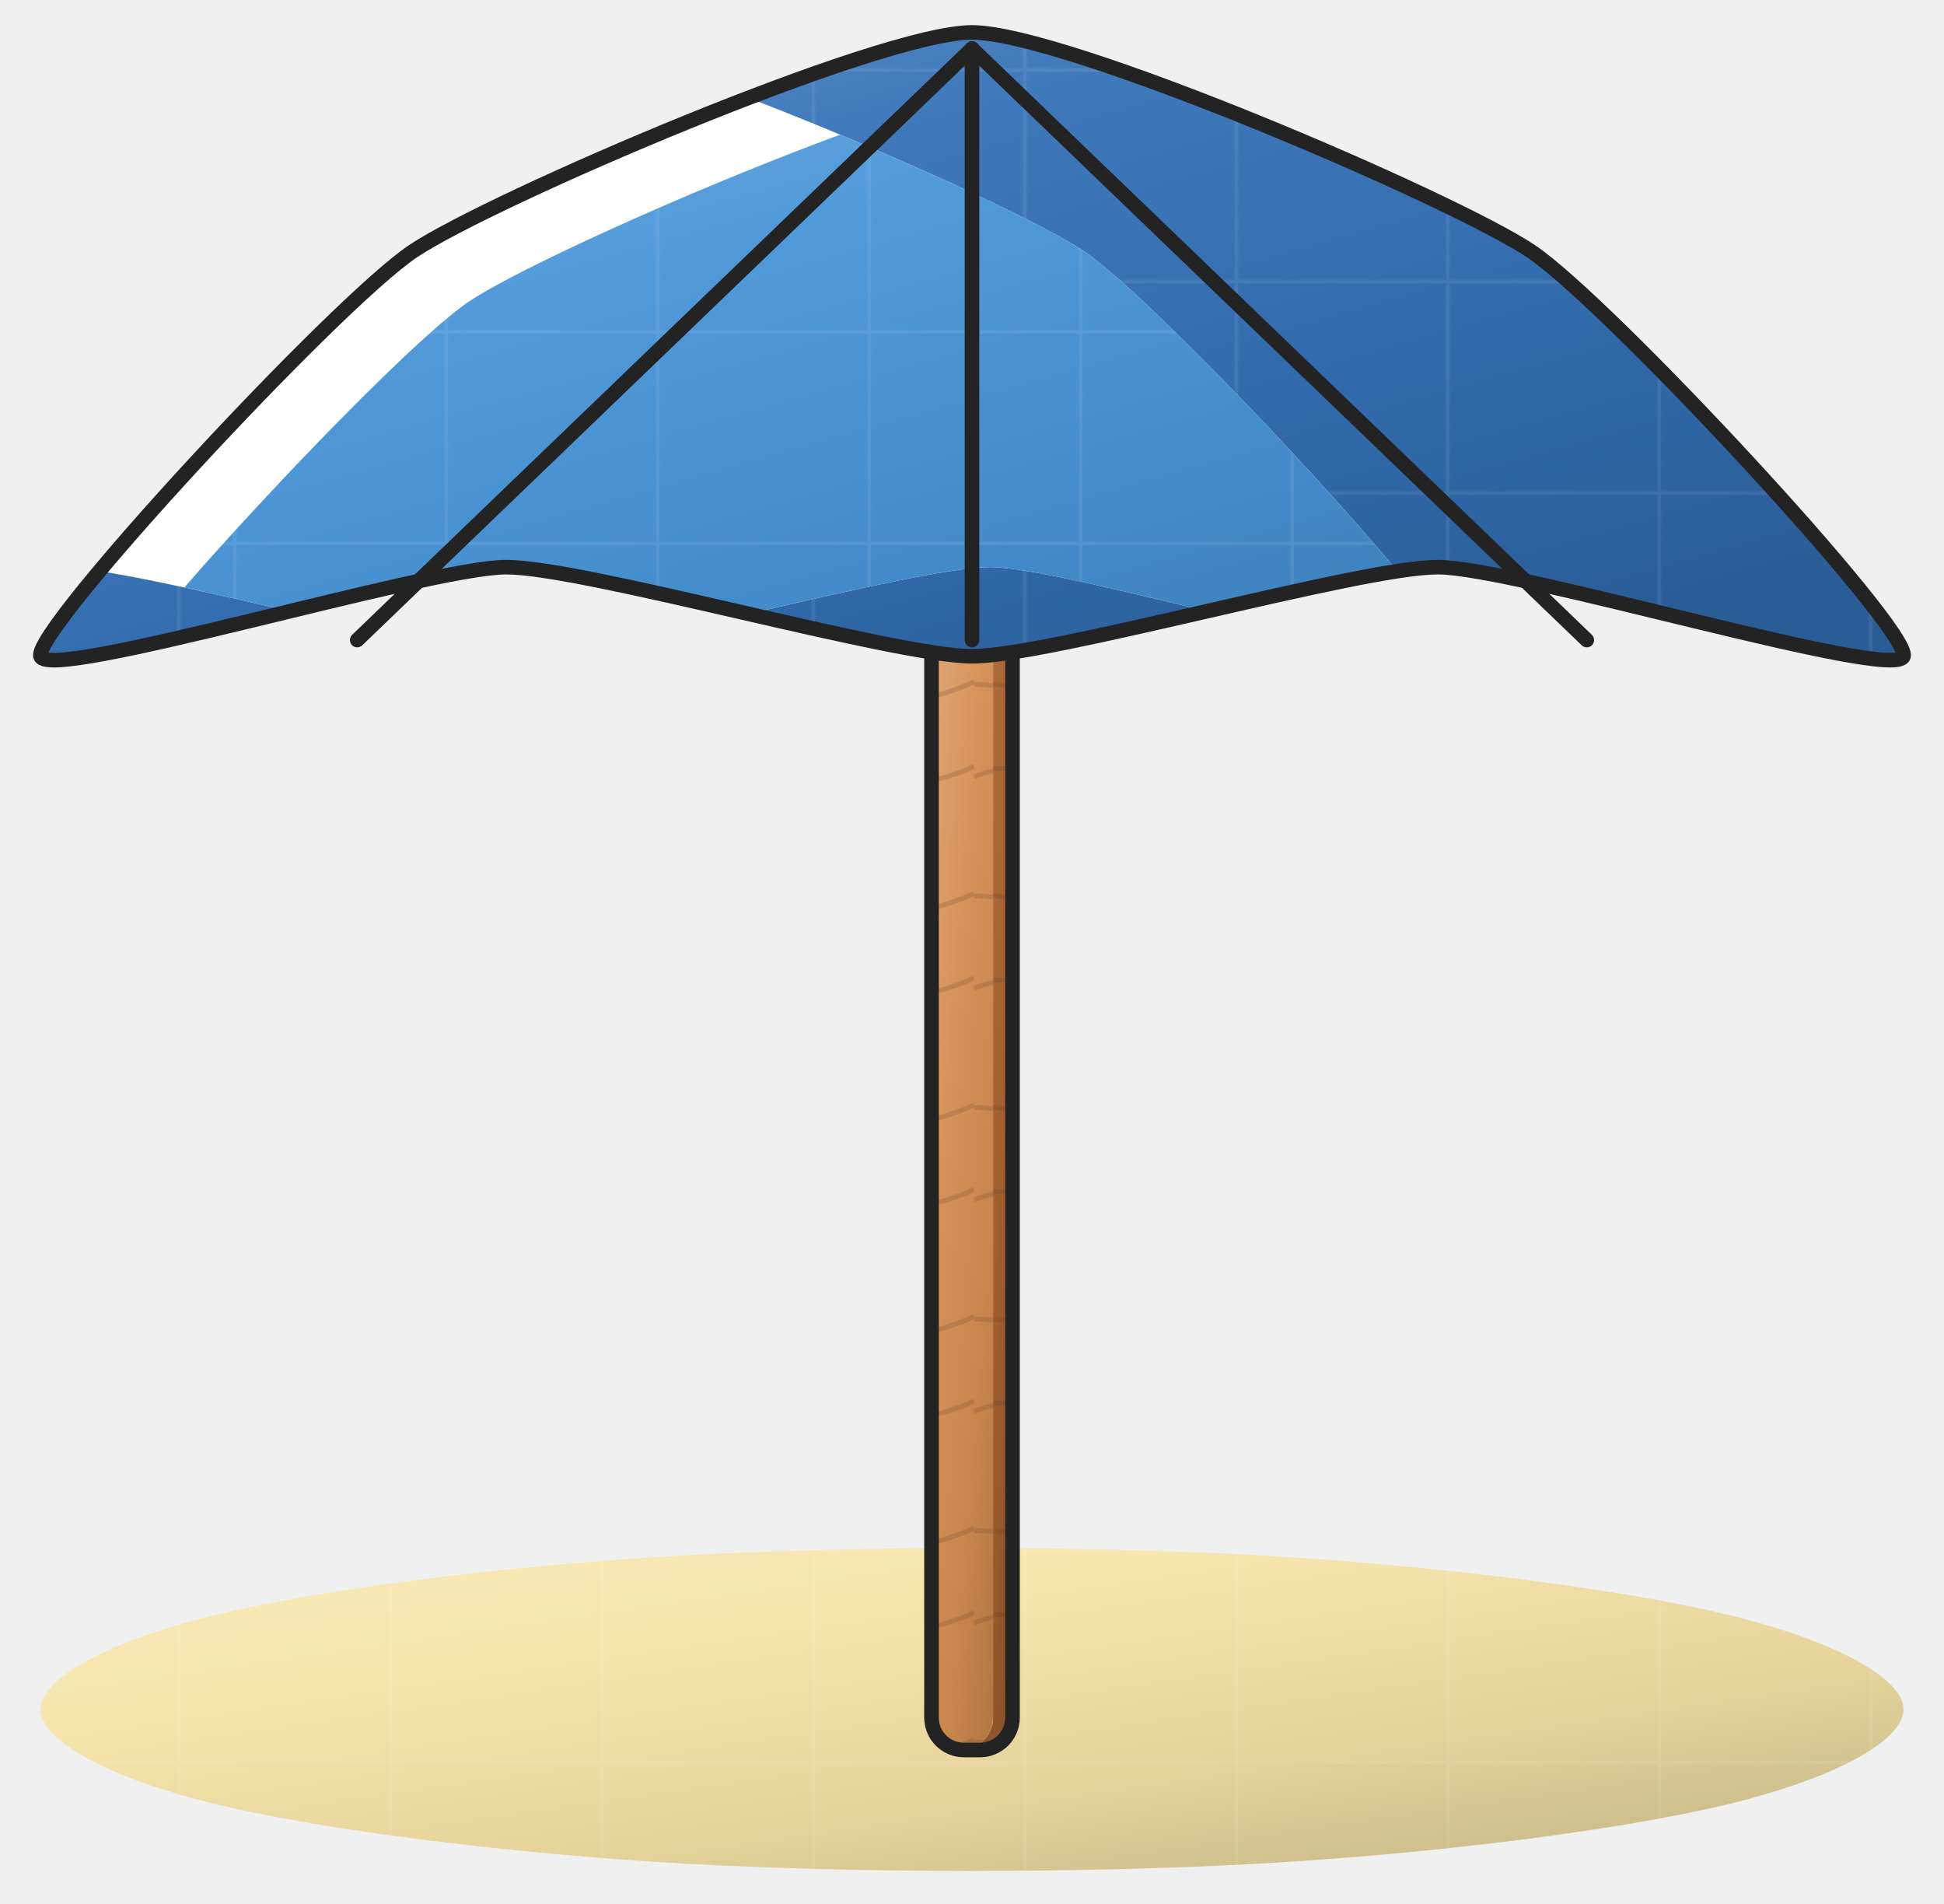
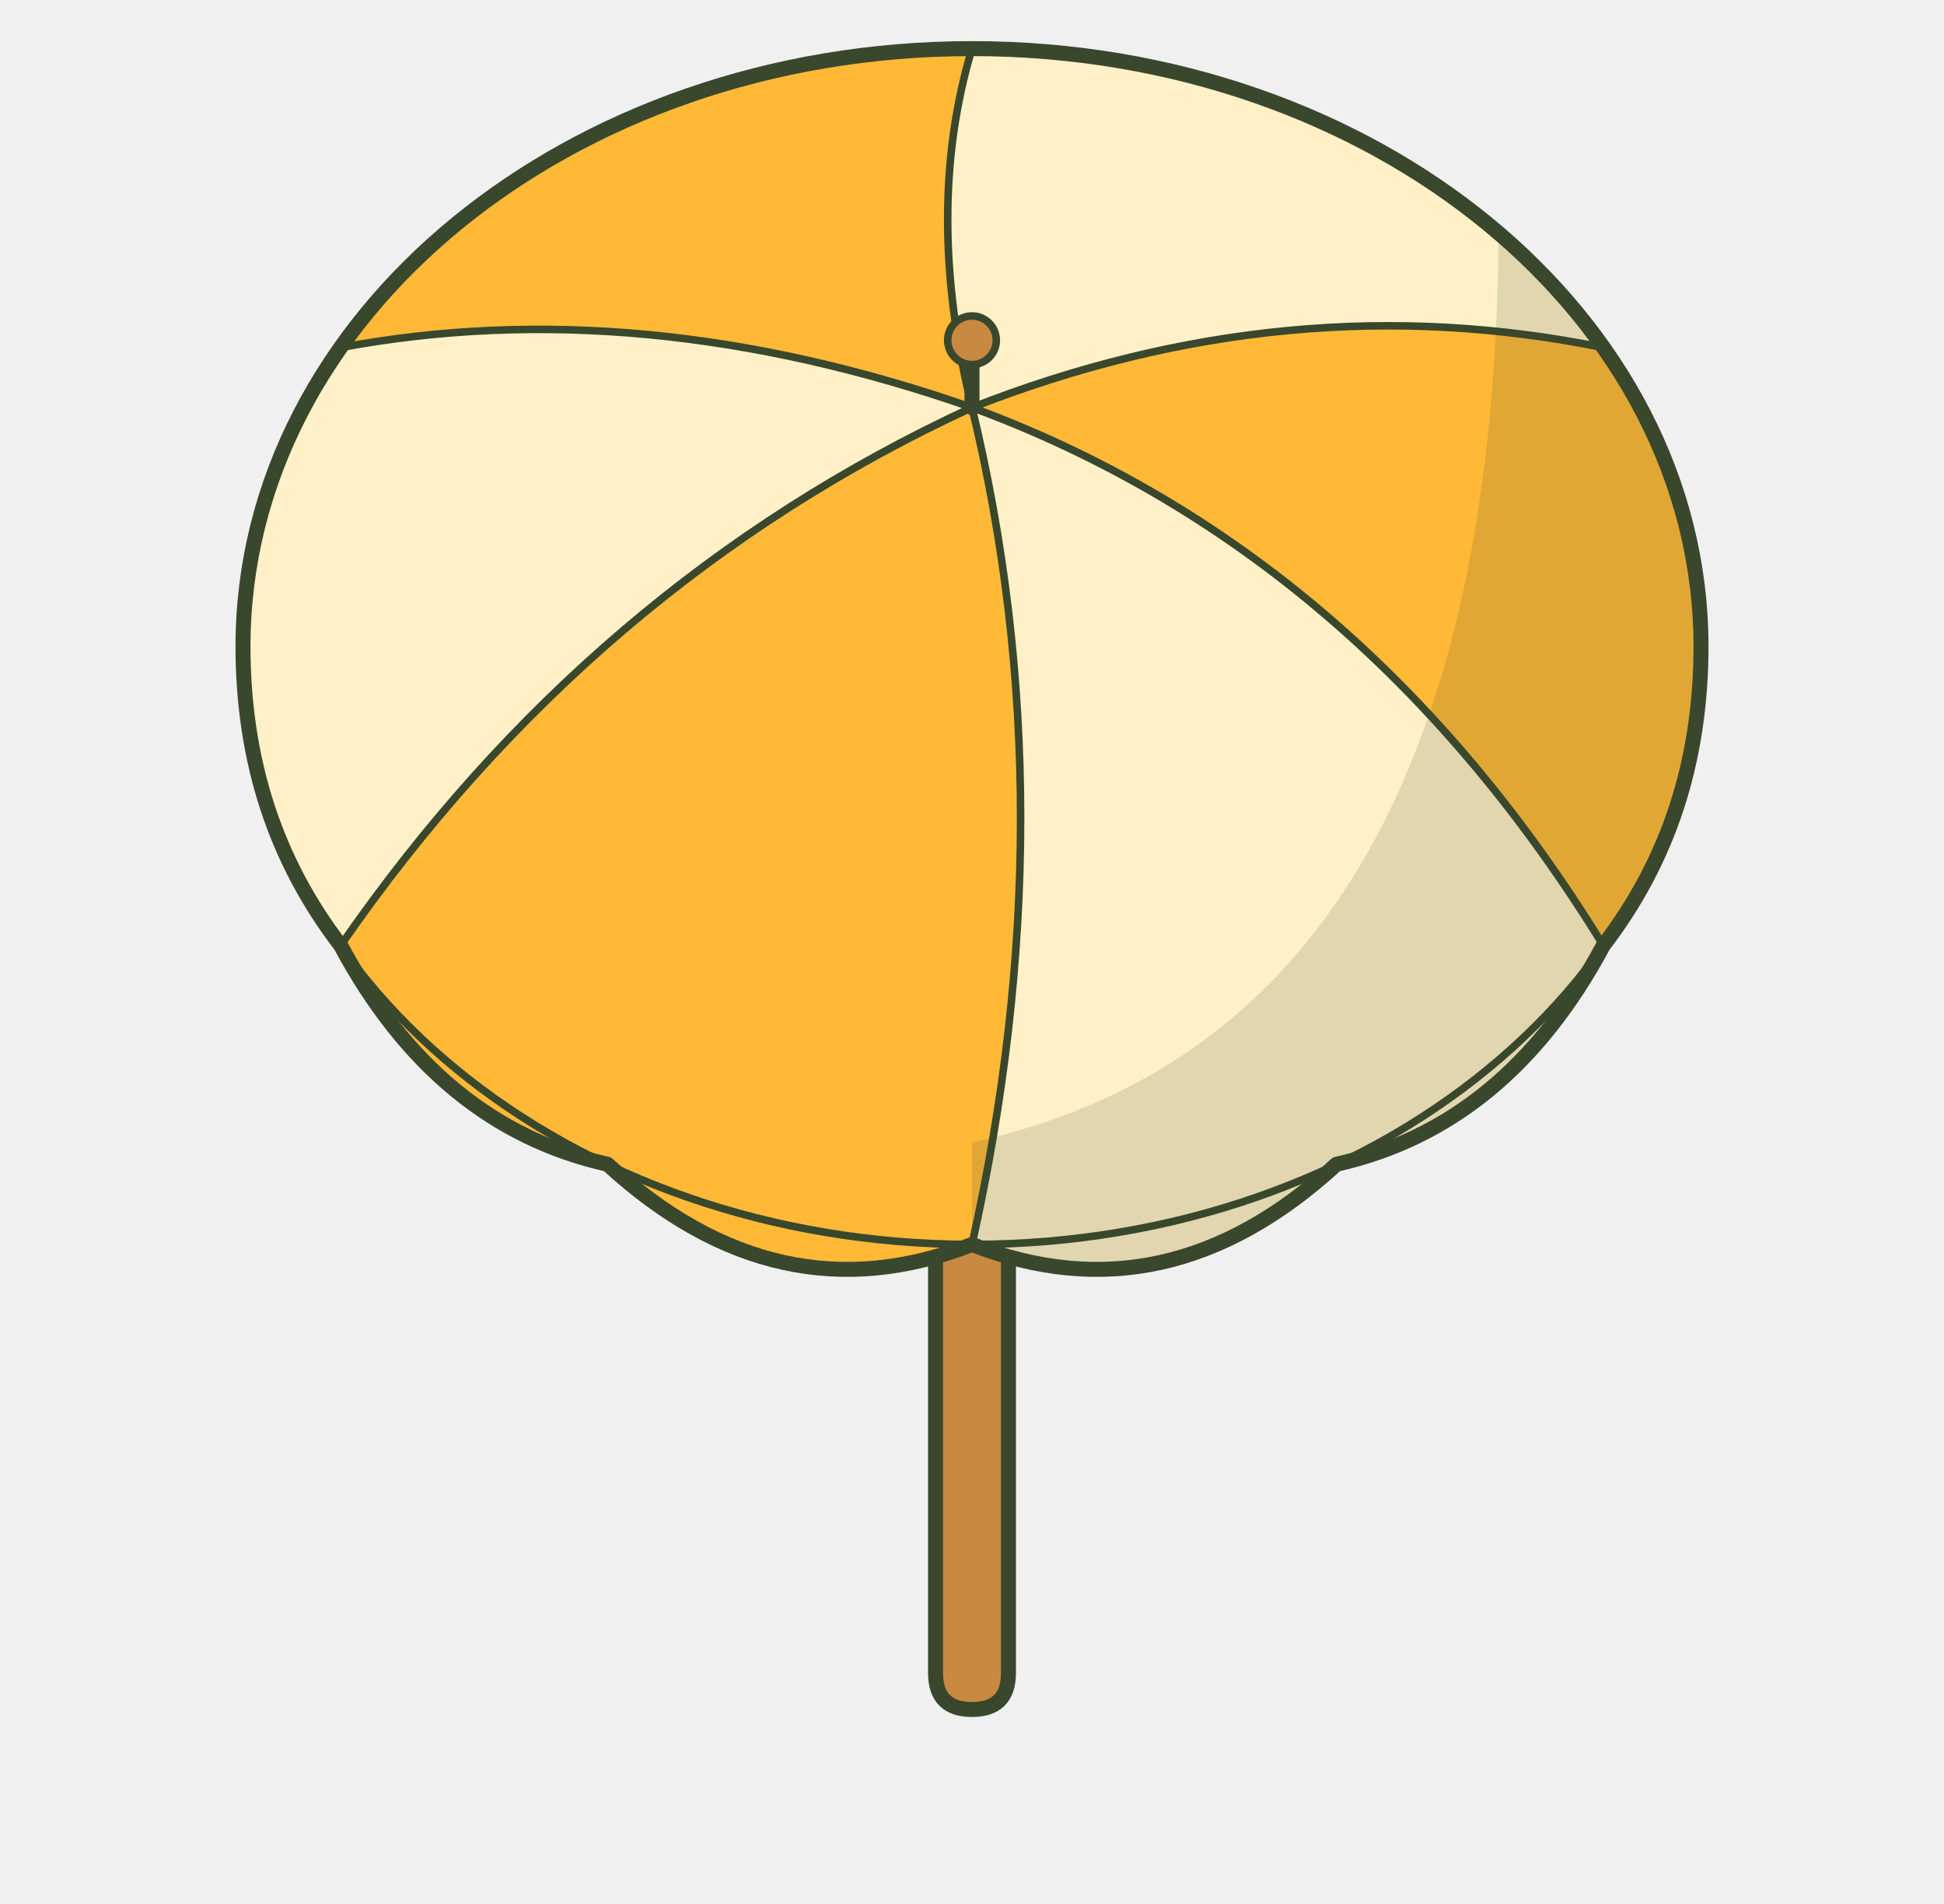
- <svg xmlns="http://www.w3.org/2000/svg" width="240" height="235" viewBox="-120 -211 240 235" data-detail="1">
-   <defs>
-     <clipPath id="clip-5-6306" clipPathUnits="userSpaceOnUse">
-       <path d="M -115 -130 C -115.959 -133.252 -78.581 -173.585 -69 -180 C -59.419 -186.415 -11.5 -207 0 -207 C 11.5 -207 59.419 -186.415 69 -180 C 78.581 -173.585 115.959 -133.252 115 -130 C 114.041 -126.748 67.08 -141 57.5 -141 C 47.92 -141 9.58 -130 0 -130 C -9.58 -130 -47.92 -141 -57.5 -141 C -67.08 -141 -114.041 -126.748 -115 -130 Z" transform="matrix(1 0 0 1 0 0)" />
-     </clipPath>
-     <clipPath id="clip-5-6307" clipPathUnits="userSpaceOnUse">
-       <path d="M -115 -130 C -115.959 -133.252 -78.581 -173.585 -69 -180 C -59.419 -186.415 -11.5 -207 0 -207 C 11.5 -207 59.419 -186.415 69 -180 C 78.581 -173.585 115.959 -133.252 115 -130 C 114.041 -126.748 67.08 -141 57.5 -141 C 47.92 -141 9.58 -130 0 -130 C -9.58 -130 -47.92 -141 -57.5 -141 C -67.08 -141 -114.041 -126.748 -115 -130 Z" transform="matrix(1 0 0 1 -55.2 0)" />
-     </clipPath>
-     <clipPath id="clip-5-6311" clipPathUnits="userSpaceOnUse">
-       <path d="M -5 -68 A 4 4 0 0 1 -1 -72 L 1 -72 A 4 4 0 0 1 5 -68 L 5 68 A 4 4 0 0 1 1 72 L -1 72 A 4 4 0 0 1 -5 68 L -5 -68 Z" transform="matrix(1 0 0 1 0 -67)" />
-     </clipPath>
-     <clipPath id="clip-5-6312" clipPathUnits="userSpaceOnUse">
-       <path d="M -5 -68 A 4 4 0 0 1 -1 -72 L 1 -72 A 4 4 0 0 1 5 -68 L 5 68 A 4 4 0 0 1 1 72 L -1 72 A 4 4 0 0 1 -5 68 L -5 -68 Z" transform="matrix(1 0 0 1 -2.4 -67)" />
-     </clipPath>
-     <linearGradient id="light-91056def" x1="0%" y1="0%" x2="85%" y2="100%">
-       <stop offset="0%" stop-color="#f8e9bb" />
-       <stop offset="32%" stop-color="#f6e5ac" />
-       <stop offset="68%" stop-color="#e6d49c" />
-       <stop offset="100%" stop-color="#c7b887" />
-     </linearGradient>
-     <pattern id="surface-fabric" patternUnits="userSpaceOnUse" width="26.111" height="26.111">
-       <path d="M0 6.528 H26.111 M6.528 0 V26.111" fill="none" stroke="#ffffff" stroke-width="0.45" opacity=".075" />
-     </pattern>
-     <linearGradient id="light-23d63a10" x1="0%" y1="0%" x2="85%" y2="100%">
-       <stop offset="0%" stop-color="#c18a63" />
-       <stop offset="32%" stop-color="#b36f3f" />
-       <stop offset="68%" stop-color="#a46031" />
-       <stop offset="100%" stop-color="#8e532a" />
-     </linearGradient>
-     <pattern id="surface-wood" patternUnits="userSpaceOnUse" width="26.111" height="26.111">
-       <path d="M0 3.917 C6.528 0.653 13.056 8.486 26.111 2.611 M-6.528 19.583 C5.222 15.667 11.75 24.806 26.111 18.278" fill="none" stroke="#613e26" stroke-width="0.6" opacity=".21" />
-       <ellipse cx="15.667" cy="11.75" rx="2.219" ry="0.849" fill="none" stroke="#754728" stroke-width="0.5" opacity=".16" />
-     </pattern>
-     <linearGradient id="light-9b7fc382" x1="0%" y1="0%" x2="85%" y2="100%">
-       <stop offset="0%" stop-color="#dfa878" />
-       <stop offset="32%" stop-color="#d7945a" />
-       <stop offset="68%" stop-color="#c7854b" />
-       <stop offset="100%" stop-color="#ad7341" />
-     </linearGradient>
-     <linearGradient id="light-339c29c8" x1="0%" y1="0%" x2="85%" y2="100%">
-       <stop offset="0%" stop-color="#6392c8" />
-       <stop offset="32%" stop-color="#3f79bc" />
-       <stop offset="68%" stop-color="#316aac" />
-       <stop offset="100%" stop-color="#2a5c95" />
-     </linearGradient>
-     <linearGradient id="light-d341d3b4" x1="0%" y1="0%" x2="85%" y2="100%">
-       <stop offset="0%" stop-color="#71ade1" />
-       <stop offset="32%" stop-color="#519ada" />
-       <stop offset="68%" stop-color="#428aca" />
-       <stop offset="100%" stop-color="#3a78af" />
-     </linearGradient>
-   </defs>
-   <g data-name="Shadow" opacity="1">
-     <path d="M 115 0 C 115 3.92 106.286 8.589 93.04 11.76 C 79.794 14.931 56.966 17.808 35.54 19.02 C 14.114 20.232 -14.114 20.232 -35.54 19.02 C -56.966 17.808 -79.794 14.931 -93.04 11.76 C -106.286 8.589 -115 3.92 -115 0 C -115 -3.92 -106.286 -8.59 -93.04 -11.76 C -79.794 -14.93 -56.966 -17.81 -35.54 -19.02 C -14.114 -20.23 14.114 -20.23 35.54 -19.02 C 56.966 -17.81 79.794 -14.93 93.04 -11.76 C 106.286 -8.59 115 -3.92 115 0 Z" transform="matrix(1 0 0 1 0 0)" fill="url(#light-91056def)" fill-opacity="1" />
-     <path d="M 115 0 C 115 3.92 106.286 8.589 93.04 11.76 C 79.794 14.931 56.966 17.808 35.54 19.02 C 14.114 20.232 -14.114 20.232 -35.54 19.02 C -56.966 17.808 -79.794 14.931 -93.04 11.76 C -106.286 8.589 -115 3.92 -115 0 C -115 -3.92 -106.286 -8.59 -93.04 -11.76 C -79.794 -14.93 -56.966 -17.81 -35.54 -19.02 C -14.114 -20.23 14.114 -20.23 35.54 -19.02 C 56.966 -17.81 79.794 -14.93 93.04 -11.76 C 106.286 -8.59 115 -3.92 115 0 Z" transform="matrix(1 0 0 1 0 0)" fill="url(#surface-fabric)" fill-opacity="1" stroke="none" />
-   </g>
-   <g data-name="Umbrella pole" opacity="1">
-     <path d="M -5 -68 A 4 4 0 0 1 -1 -72 L 1 -72 A 4 4 0 0 1 5 -68 L 5 68 A 4 4 0 0 1 1 72 L -1 72 A 4 4 0 0 1 -5 68 L -5 -68 Z" transform="matrix(1 0 0 1 0 -67)" fill="url(#light-23d63a10)" fill-opacity="1" />
-     <path d="M -5 -68 A 4 4 0 0 1 -1 -72 L 1 -72 A 4 4 0 0 1 5 -68 L 5 68 A 4 4 0 0 1 1 72 L -1 72 A 4 4 0 0 1 -5 68 L -5 -68 Z" transform="matrix(1 0 0 1 0 -67)" fill="url(#surface-wood)" fill-opacity="1" stroke="none" />
-   </g>
-   <g data-name="Umbrella pole Shine" opacity="1">
-     <g clip-path="url(#clip-5-6311)">
-       <path d="M -5 -68 A 4 4 0 0 1 -1 -72 L 1 -72 A 4 4 0 0 1 5 -68 L 5 68 A 4 4 0 0 1 1 72 L -1 72 A 4 4 0 0 1 -5 68 L -5 -68 Z" transform="matrix(1 0 0 1 -2.4 -67)" fill="#ffffff" fill-opacity="1" />
+ <svg xmlns="http://www.w3.org/2000/svg" width="240" height="235" viewBox="-120 -211 240 235">
+   <g stroke="#39472D" stroke-linecap="round" stroke-linejoin="round">
+     <path d="M-4.5 -133H4.5V-4.5Q4.5 0 0 0Q-4.5 0 -4.5 -4.5Z" fill="#C88941" stroke-width="1.85" />
+     <g id="canopy">
+       <path d="M-90 -131.2A90 73.8 0 0 1 90 -131.2Q90 -110 77.94 -94.3Q66 -72 45 -67.3Q24 -48 0 -57.4Q-24 -48 -45 -67.3Q-66 -72 -77.94 -94.3Q-90 -110 -90 -131.2Z" fill="#FFB937" stroke="none" />
+       <path d="M0 -160.7Q-6 -185 0 -205A90 73.8 0 0 1 77.94 -168.1Q39 -176 0 -160.7Z                M0 -160.7Q48 -143 77.94 -94.3Q66 -72 45 -67.3Q24 -48 0 -57.4Q12 -111 0 -160.7Z                M0 -160.7Q-47 -139 -77.94 -94.3A90 73.8 0 0 1 -77.94 -168.1Q-41 -175 0 -160.7Z" fill="#FFF0C7" stroke="none" />
+       <path d="M65 -181Q90 -161 90 -131.2Q90 -110 77.94 -94.3Q66 -72 45 -67.3Q24 -48 0 -57.4L0 -70Q64 -84 65 -181Z" fill="#39472D" fill-opacity="0.15" stroke="none" />
+       <path d="M0 -160.7Q-6 -185 0 -205M0 -160.7Q39 -176 77.94 -168.1M0 -160.7Q48 -143 77.94 -94.3M0 -160.7Q12 -111 0 -57.4M0 -160.7Q-47 -139 -77.94 -94.3M0 -160.7Q-41 -175 -77.94 -168.1" fill="none" stroke-width="0.93" />
+       <path d="M-90 -131.2A90 73.8 0 0 0 90 -131.2" fill="none" stroke-width="0.93" />
+       <path d="M-90 -131.2A90 73.8 0 0 1 90 -131.2Q90 -110 77.94 -94.3Q66 -72 45 -67.3Q24 -48 0 -57.4Q-24 -48 -45 -67.3Q-66 -72 -77.94 -94.3Q-90 -110 -90 -131.2Z" fill="none" stroke-width="1.85" />
+       <path d="M0 -160.7V-168" fill="none" stroke-width="1.85" />
+       <circle cx="0" cy="-169" r="3" fill="#C88941" stroke-width="0.93" />
    </g>
  </g>
-   <g data-name="Umbrella pole Lit" opacity="1">
-     <g clip-path="url(#clip-5-6311)">
-       <g clip-path="url(#clip-5-6312)">
-         <path d="M -5 -68 A 4 4 0 0 1 -1 -72 L 1 -72 A 4 4 0 0 1 5 -68 L 5 68 A 4 4 0 0 1 1 72 L -1 72 A 4 4 0 0 1 -5 68 L -5 -68 Z" transform="matrix(1 0 0 1 0.25 -66.78)" fill="url(#light-9b7fc382)" fill-opacity="1" />
-         <path d="M -5 -68 A 4 4 0 0 1 -1 -72 L 1 -72 A 4 4 0 0 1 5 -68 L 5 68 A 4 4 0 0 1 1 72 L -1 72 A 4 4 0 0 1 -5 68 L -5 -68 Z" transform="matrix(1 0 0 1 0.25 -66.78)" fill="url(#surface-wood)" fill-opacity="1" stroke="none" />
-       </g>
-     </g>
-   </g>
-   <g data-name="Umbrella pole Ink" opacity="1">
-     <path d="M -5 -68 A 4 4 0 0 1 -1 -72 L 1 -72 A 4 4 0 0 1 5 -68 L 5 68 A 4 4 0 0 1 1 72 L -1 72 A 4 4 0 0 1 -5 68 L -5 -68 Z" transform="matrix(1 0 0 1 0 -67)" fill="none" stroke="#232323" stroke-opacity="1" stroke-width="1.8" stroke-linecap="round" stroke-linejoin="round" />
-   </g>
-   <g data-name="Umbrella canopy" opacity="1">
-     <path d="M -115 -130 C -115.959 -133.252 -78.581 -173.585 -69 -180 C -59.419 -186.415 -11.5 -207 0 -207 C 11.5 -207 59.419 -186.415 69 -180 C 78.581 -173.585 115.959 -133.252 115 -130 C 114.041 -126.748 67.08 -141 57.5 -141 C 47.92 -141 9.58 -130 0 -130 C -9.58 -130 -47.92 -141 -57.5 -141 C -67.08 -141 -114.041 -126.748 -115 -130 Z" transform="matrix(1 0 0 1 0 0)" fill="url(#light-339c29c8)" fill-opacity="1" />
-     <path d="M -115 -130 C -115.959 -133.252 -78.581 -173.585 -69 -180 C -59.419 -186.415 -11.5 -207 0 -207 C 11.5 -207 59.419 -186.415 69 -180 C 78.581 -173.585 115.959 -133.252 115 -130 C 114.041 -126.748 67.08 -141 57.5 -141 C 47.92 -141 9.58 -130 0 -130 C -9.58 -130 -47.92 -141 -57.5 -141 C -67.08 -141 -114.041 -126.748 -115 -130 Z" transform="matrix(1 0 0 1 0 0)" fill="url(#surface-fabric)" fill-opacity="1" stroke="none" />
-   </g>
-   <g data-name="Umbrella canopy Shine" opacity="1">
-     <g clip-path="url(#clip-5-6306)">
-       <path d="M -115 -130 C -115.959 -133.252 -78.581 -173.585 -69 -180 C -59.419 -186.415 -11.5 -207 0 -207 C 11.5 -207 59.419 -186.415 69 -180 C 78.581 -173.585 115.959 -133.252 115 -130 C 114.041 -126.748 67.08 -141 57.5 -141 C 47.92 -141 9.58 -130 0 -130 C -9.58 -130 -47.92 -141 -57.5 -141 C -67.08 -141 -114.041 -126.748 -115 -130 Z" transform="matrix(1 0 0 1 -55.2 0)" fill="#ffffff" fill-opacity="1" />
-     </g>
-   </g>
-   <g data-name="Umbrella canopy Lit" opacity="1">
-     <g clip-path="url(#clip-5-6306)">
-       <g clip-path="url(#clip-5-6307)">
-         <path d="M -115 -130 C -115.959 -133.252 -78.581 -173.585 -69 -180 C -59.419 -186.415 -11.5 -207 0 -207 C 11.5 -207 59.419 -186.415 69 -180 C 78.581 -173.585 115.959 -133.252 115 -130 C 114.041 -126.748 67.08 -141 57.5 -141 C 47.92 -141 9.58 -130 0 -130 C -9.58 -130 -47.92 -141 -57.5 -141 C -67.08 -141 -114.041 -126.748 -115 -130 Z" transform="matrix(1 0 0 1 6.9 6.21)" fill="url(#light-d341d3b4)" fill-opacity="1" />
-         <path d="M -115 -130 C -115.959 -133.252 -78.581 -173.585 -69 -180 C -59.419 -186.415 -11.5 -207 0 -207 C 11.5 -207 59.419 -186.415 69 -180 C 78.581 -173.585 115.959 -133.252 115 -130 C 114.041 -126.748 67.08 -141 57.5 -141 C 47.92 -141 9.58 -130 0 -130 C -9.58 -130 -47.92 -141 -57.5 -141 C -67.08 -141 -114.041 -126.748 -115 -130 Z" transform="matrix(1 0 0 1 6.9 6.21)" fill="url(#surface-fabric)" fill-opacity="1" stroke="none" />
-       </g>
-     </g>
-   </g>
-   <g data-name="Umbrella canopy Ink" opacity="1">
-     <path d="M -115 -130 C -115.959 -133.252 -78.581 -173.585 -69 -180 C -59.419 -186.415 -11.5 -207 0 -207 C 11.5 -207 59.419 -186.415 69 -180 C 78.581 -173.585 115.959 -133.252 115 -130 C 114.041 -126.748 67.08 -141 57.5 -141 C 47.92 -141 9.58 -130 0 -130 C -9.58 -130 -47.92 -141 -57.5 -141 C -67.08 -141 -114.041 -126.748 -115 -130 Z" transform="matrix(1 0 0 1 0 0)" fill="none" stroke="#232323" stroke-opacity="1" stroke-width="1.8" stroke-linecap="round" stroke-linejoin="round" />
-   </g>
-   <g data-name="Umbrella rib" opacity="1">
-     <path d="M 0 -205 L 75.9 -132" transform="matrix(1 0 0 1 0 0)" fill="none" stroke="#232323" stroke-opacity="1" stroke-width="1.8" stroke-linecap="round" stroke-linejoin="round" />
-   </g>
-   <g data-name="Umbrella rib" opacity="1">
-     <path d="M 0 -205 L 0 -132" transform="matrix(1 0 0 1 0 0)" fill="none" stroke="#232323" stroke-opacity="1" stroke-width="1.8" stroke-linecap="round" stroke-linejoin="round" />
-   </g>
-   <g data-name="Umbrella rib" opacity="1">
-     <path d="M 0 -205 L -75.9 -132" transform="matrix(1 0 0 1 0 0)" fill="none" stroke="#232323" stroke-opacity="1" stroke-width="1.8" stroke-linecap="round" stroke-linejoin="round" />
-   </g>
</svg>
